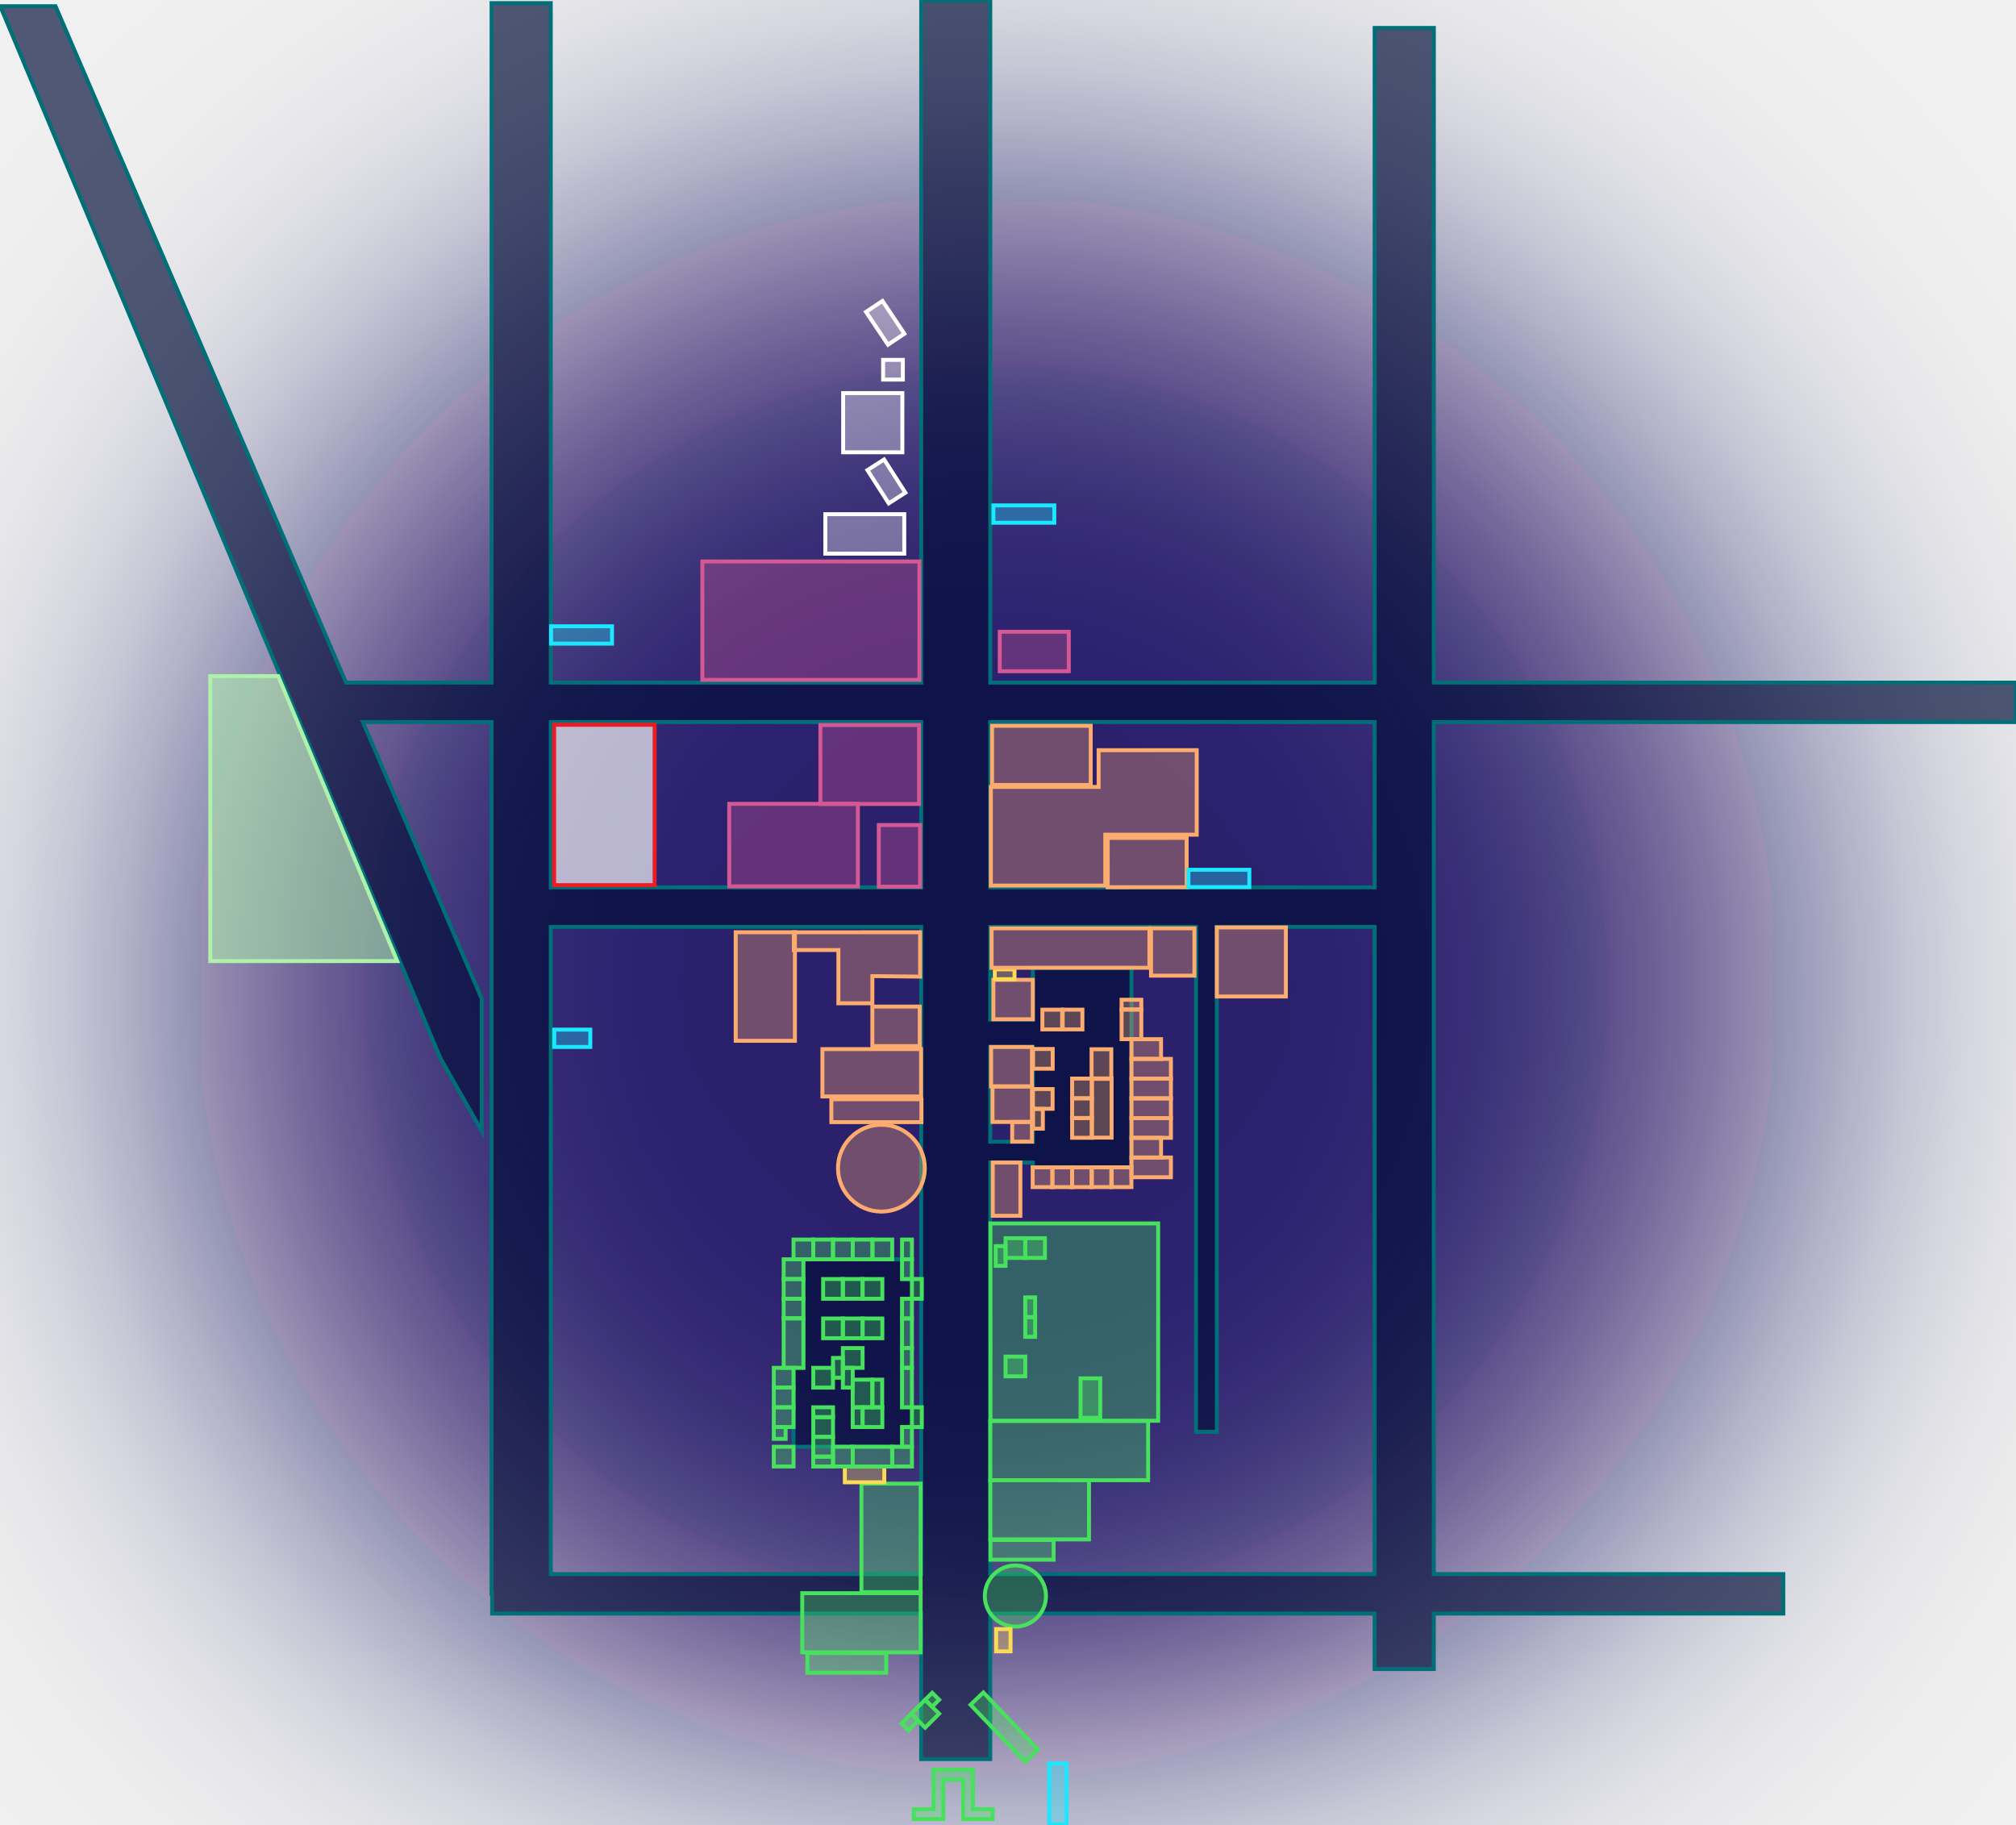
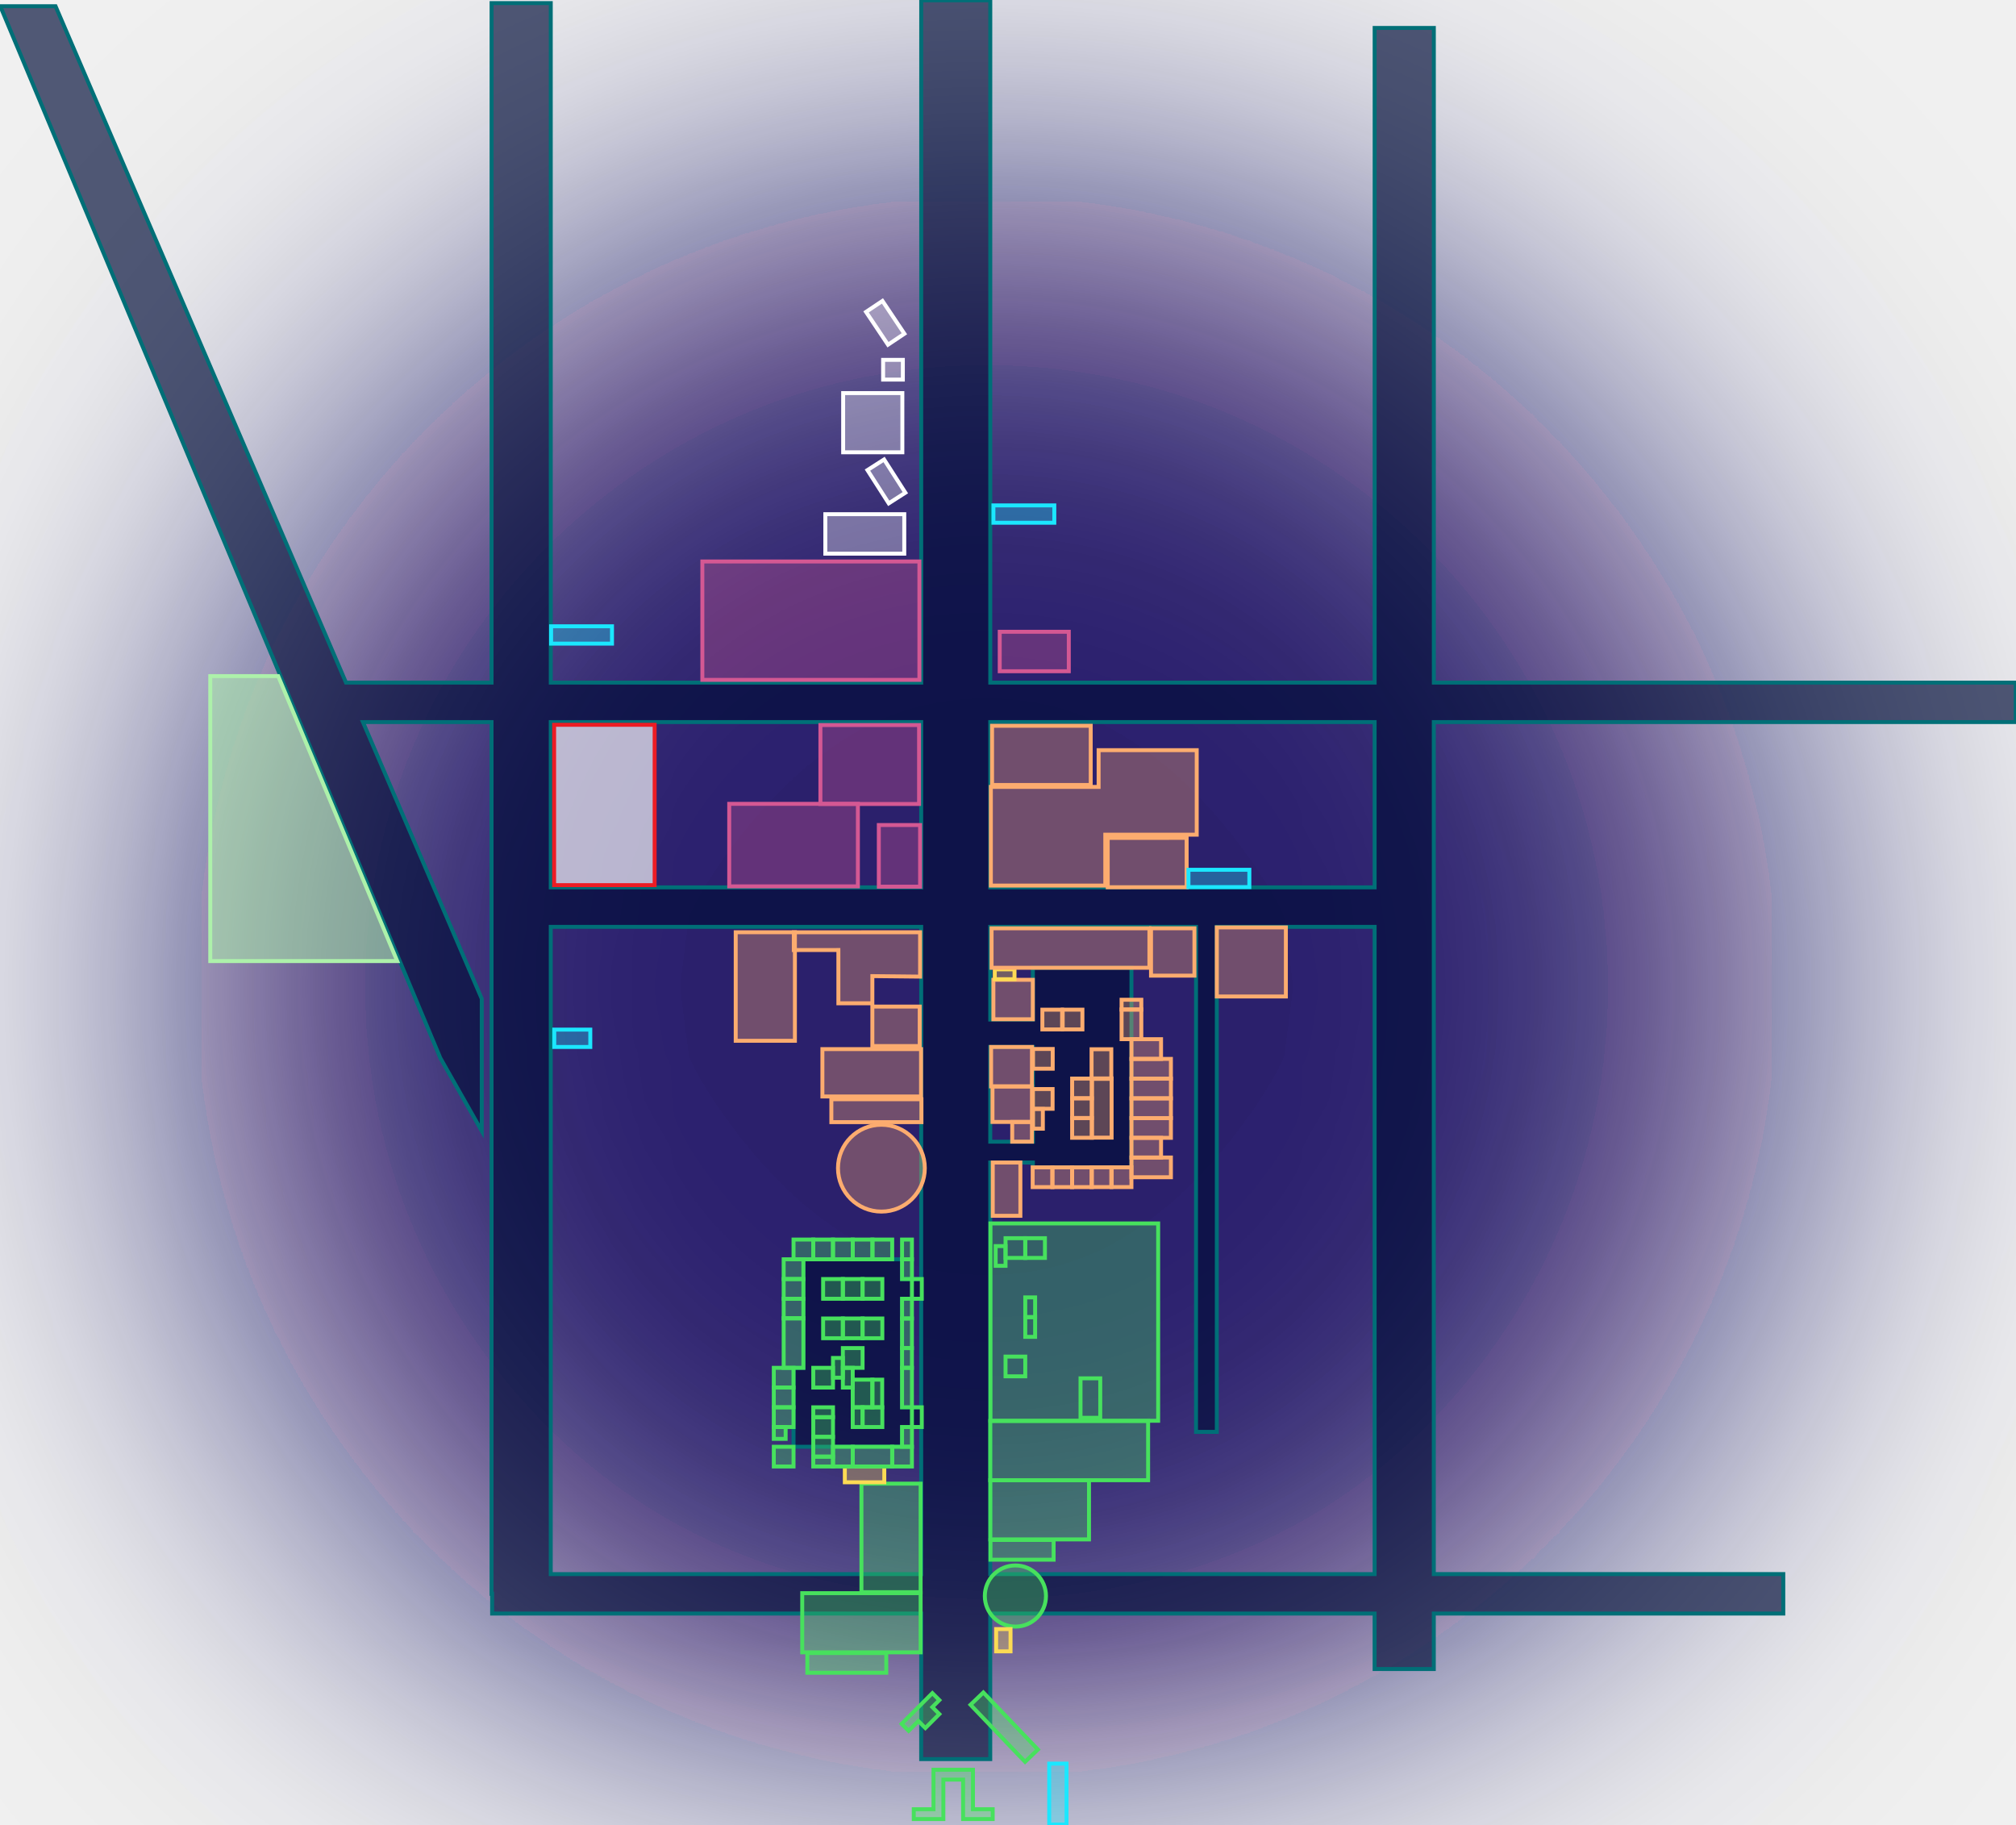
<svg xmlns="http://www.w3.org/2000/svg" viewBox="0 0 1021.68 924.58">
  <defs>
    <filter id="bgBlur" x="-50%" y="-50%" width="200%" height="200%">
      <feGaussianBlur in="SourceGraphic" stdDeviation="100" />
    </filter>
    <style>
      
      .road {
        fill: #010D38AA;
        stroke: #006F77;
        vector-effect: non-scaling-stroke;
        stroke-width: 2px;
      }

      
      .downtown {
        fill: #47E15D55;
        stroke: #47E15D;
        vector-effect: non-scaling-stroke;
        stroke-width: 2px;
      }

+       .downtown-nofill {
+         fill: none;
+         stroke: #47E15D;
+         vector-effect: non-scaling-stroke;
+         stroke-width: 2px;
+       }
+ 
      
      .midtown {
        fill: #FCAC6F55;
        stroke: #FCAC6F;
        vector-effect: non-scaling-stroke;
        stroke-width: 2px;
      }

      
      .spaceport {
        fill: #D4589355;
        stroke: #D45893;
        vector-effect: non-scaling-stroke;
        stroke-width: 2px;
      }

      
      .generator {
        fill: #FCDB5455;
        stroke: #FCDB54;
        vector-effect: non-scaling-stroke;
        stroke-width: 2px;
      }

      
      .food_vendor {
        fill: #FFFFFF55;
        stroke: #FFFFFF;
        vector-effect: non-scaling-stroke;
        stroke-width: 2px;
      }

      
      .medical {
        fill: #FFFFFFAA;
        stroke: #EC1C24;
        vector-effect: non-scaling-stroke;
        stroke-width: 2px;
      }

      
      .porto {
        fill: #1BE7FF55;
        stroke: #1BE7FF;
        vector-effect: non-scaling-stroke;
        stroke-width: 2px;
      }

      
      .security {
        fill: #ADF1AA88;
        stroke: #ADF1AA;
        vector-effect: non-scaling-stroke;
        stroke-width: 2px;
      }

      
      .debug {
        fill: #ff00ff;
      }

      .background {
        fill: #120458DD;
        filter: url('#bgBlur');
      }
    </style>
  </defs>
  <circle id="background" class="background" cx="500" cy="500" r="400" />
  <g id="Doesnt_Change" data-name="Doesnt Change">
-     <g id="Layer_18" data-name="Layer 18">
+     <g id="Roads" data-name="Roads">
      <path class="road" d="M1021.53,365.91v-20h-294.88V14.15h-30v331.76h-194.79V.15h-35v345.76h-187.74V1.56h-30v344.35h-73.77L28.15,3.15H.15l223,533,21,37v-67l-60.22-140.24h65.18v441.76h.29v10h217.44v73.77h35v-73.77h194.79v28.12h30v-28.12h177.12v-20h-177.12v-431.76h294.88ZM466.85,713.15h-9.7v-55h9.7v55ZM466.85,648.15h-9.7v-10h-50v55.01h-5v39.99h55v-10h9.7v74.53h-187.74v-328h187.74v178.47ZM466.85,449.68h-187.74v-83.76h187.74v83.76ZM501.85,530.55h21.59v48h-21.59v-48ZM696.64,797.68h-194.79v-208.57h21.59v2.44h49.96v-101.13h-49.96v26.23h-21.59v-46.97h104.28v255.93h10.53v-255.93h79.98v328ZM696.64,449.68h-194.79v-83.76h194.79v83.76Z" />
    </g>
  </g>
  <g id="Misc">
    <g id="Gaming_Dome" data-name="Gaming Dome">
-       <g id="g486">
-         <path id="path475" class="downtown" d="M514.59,793.29c8.56,0,15.5,6.94,15.5,15.5s-6.94,15.5-15.5,15.5c-8.56,0-15.5-6.94-15.5-15.5s6.94-15.5,15.5-15.5Z" />
-       </g>
+       <circle id="path475" class="downtown" cx="514.59" cy="808.79" r="15.5" />
    </g>
    <g id="Sec">
      <polygon class="security" points="141.00 342.62 201.30 487.03 106.56 487.03 106.56 342.62" />
    </g>
    <g id="Med" class="medical">
      <rect id="rect2708" class="medical" x="280.82" y="367.29" width="50.94" height="81.26" />
    </g>
    <g id="Command" data-name="Command">
      <rect class="downtown" x="421.56" y="792.34" width="30" height="55" transform="translate(15 -40.5)" />
    </g>
    <g id="Laser_Field" data-name="Laser Field">
      <rect class="downtown" x="421.56" y="792.34" width="30" height="60" transform="translate(1258.9 385.78) rotate(90)" />
    </g>
    <g id="Disc_Combat" data-name="Disc Combat">
      <rect class="downtown" x="424.15" y="822.68" width="10" height="40" transform="translate(1271.83 413.53) rotate(90)" />
    </g>
    <g id="The_Core" data-name="The Core">
-       <g id="Legs">
-         <path id="path466" class="downtown" d="M463.08,916.82h10v-20h20v20h10v5h-15v-20h-10v20h-15v-5Z" />
-       </g>
-       <g id="Left_Arm" data-name="Left Arm">
-         <rect class="downtown" x="457.58" y="870.17" width="7" height="5" transform="translate(1404.19 1163.71) rotate(135)" />
-         <rect class="downtown" x="469.9" y="858.86" width="5" height="5" transform="translate(1415.51 1136.4) rotate(135)" />
-         <rect class="downtown" x="463.86" y="863.43" width="10" height="10" transform="translate(1414.47 1150.97) rotate(135)" />
-       </g>
-       <rect id="Lighting_Rig" class="downtown" x="488.99" y="870.76" width="40" height="9" transform="translate(789.54 -97.59) rotate(46.27)" />
+       <path id="Stage" data-name="Stage" class="downtown" d="M463.08,916.82h10v-20h20v20h10v5h-15v-20h-10v20h-15v-5Z" />
+       <path id="Left_Arm" data-name="Left Arm" class="downtown" d="M472.5 858l3.54 3.54l-3.54 3.54l3.54 3.54l-7.08 7.08l-3.54 -3.54l-4.95 4.95l-3.54 -3.54Z" />
+       <rect id="Lighting_Rig" data-name="Lighting_Rig" class="downtown" x="488.99" y="870.76" width="40" height="9" transform="translate(789.54 -97.59) rotate(46.27)" />
    </g>
    <rect id="Kepler_Sky_Control" class="midtown" x="503.43" y="496.51" width="20" height="20" transform="translate(1019.94 -6.91) rotate(90)" />
    <polygon id="Cycle_Parking" class="midtown" points="466.97 557.04 444.14 557.04 421.32 557.04 421.32 568.65 444.14 568.65 466.97 568.65 466.97 557.04" />
    <rect class="generator" x="504.14" y="491.22" width="10" height="5" />
    <rect class="generator" x="434.15" y="737.15" width="8" height="20" transform="translate(1185.3 309) rotate(90)" />
    <circle id="Neodome" class="midtown" cx="446.68" cy="591.97" r="22" />
    <g id="Sentinel_Outpost" data-name="Sentinel Outpost">
      <rect id="POD" class="generator" x="504.83" y="825.54" width="7.29" height="11.29" transform="translate(1016.95 1662.37) rotate(-180)" />
    </g>
    <path id="Kaiju_exterior" class="downtown" d="M586.94,619.98v100h-85v-100h85Z" />
  </g>
  <g id="Factions_Food_Vendors_Placement" data-name="Factions, Food Vendors Placement">
    <g id="Factions">
      <g id="Albatross">
        <rect class="downtown" x="512.95" y="769.38" width="10" height="32" transform="translate(1303.34 267.43) rotate(90)" />
      </g>
      <g id="Freq">
        <path id="path631" class="downtown" d="M551.89,750.1v30s-50,0-50,0v-30s50,0,50,0Z" />
      </g>
      <g id="Atalante">
        <path id="path710" class="midtown" d="M517.11,589.11v27h-14v-27h14Z" />
      </g>
      <g id="Asteroid_Inn" data-name="Asteroid Inn">
        <rect class="midtown" x="512.98" y="568.55" width="10" height="10" transform="translate(1091.53 55.57) rotate(90)" />
      </g>
      <g id="Gentleman_Loser" data-name="Gentleman Loser">
        <path id="path737" class="midtown" d="M522.98,550.55v18h-20v-18h20Z" />
      </g>
      <g id="Kepler_Warcats" data-name="Kepler Warcats">
        <path id="path833" class="downtown" d="M581.85,720.1v30h-80v-30h80Z" />
      </g>
      <g id="Terminal_418" data-name="Terminal 418">
        <rect class="midtown" x="582.32" y="471.41" width="24" height="22" transform="translate(1076.73 -111.91) rotate(90)" />
      </g>
      <g id="Trinity_Star_Traders" data-name="Trinity Star Traders">
        <path id="path869" class="midtown" d="M522.98,530.55v20h-20.71v-20h20.71Z" />
      </g>
      <g id="Beautiful_Chaos" data-name="Beautiful Chaos">
        <rect class="midtown" x="512.76" y="357.79" width="30" height="50" transform="translate(910.55 -144.97) rotate(90)" />
      </g>
      <g id="WCC">
        <path id="path857" class="midtown" d="M466.29,472.42v22.48s-24.19-.25-24.19-.25v13.77h-17.22v-27s-22.59.02-22.59.02v-9s64-.02,64-.02Z" />
      </g>
      <g id="Ray_Cats" data-name="Ray Cats">
        <rect class="midtown" x="429.78" y="518.65" width="24" height="50" transform="translate(985.43 101.86) rotate(90)" />
      </g>
      <g id="TNKR">
        <rect class="midtown" x="372.85" y="472.42" width="30" height="55" />
      </g>
      <g id="Zekes">
        <rect class="midtown" x="532.51" y="440.42" width="20" height="80" transform="translate(1022.93 -62.09) rotate(90)" />
      </g>
      <g id="Dropship">
        <path id="path570" class="spaceport" d="M445.37,449.32v-31.23s20.92,0,20.92,0v31.23s-20.92,0-20.92,0Z" />
      </g>
      <g id="Domicile">
        <path id="path518" class="spaceport" d="M465.77,367.42v40h-50v-40h50Z" />
      </g>
      <g id="Robotic_Love_Chapel" data-name="Robotic Love Chapel">
        <path id="path885" class="spaceport" d="M465.94,284.53v60h-110v-60h110Z" />
      </g>
      <g id="Server_Room_04" data-name="Server Room 04">
        <path id="path833-2" data-name="path833" class="midtown" d="M466.1,510.09v20h-24v-20h24Z" />
      </g>
      <g id="Karen_s_Transient_Resistance" data-name="Karen&amp;apos;s Transient Resistance">
        <path id="path737-2" data-name="path737" class="midtown" d="M651.66,469.97v35h-35v-35h35Z" />
      </g>
      <g id="ExCorp">
        <polygon class="midtown" points="560.15 422.98 606.48 422.98 606.48 380.15 556.76 380.15 556.76 398.77 502.15 398.77 502.15 448.77 560.15 448.77" />
      </g>
      <g id="Garden_of_eZen" data-name="Garden of eZen">
        <rect class="midtown" x="568.92" y="417.15" width="25" height="40" transform="translate(144.53 1018.76) rotate(-90.03)" />
      </g>
      <g id="Armitage">
        <rect class="spaceport" x="514.15" y="312.65" width="20" height="35" transform="translate(854.3 -194) rotate(90)" />
      </g>
      <g id="Independant_fleet" data-name="Independant fleet">
        <polygon class="spaceport" points="434.77 427.91 434.77 407.35 413.34 407.35 413.34 407.35 369.56 407.35 369.56 449.17 434.77 449.17 434.77 427.91" />
      </g>
    </g>
    <g id="Food_Vendors" data-name="Food Vendors">
      <g id="Las_Poblanitas" data-name="Las Poblanitas">
        <rect class="food_vendor" x="439.26" y="238.95" width="20" height="10" transform="translate(412.42 -265.94) rotate(57.37)" />
      </g>
      <g id="Pink_Gorilla" data-name="Pink Gorilla">
        <rect class="food_vendor" x="427.3" y="199.2" width="30" height="30" transform="translate(656.5 -228.1) rotate(90)" />
      </g>
      <g id="Cay_Sal_s_Pies" data-name="Cay Sal&amp;apos;s Pies">
        <rect class="food_vendor" x="447.55" y="182.35" width="10" height="10" transform="translate(639.9 -265.19) rotate(90)" />
      </g>
      <g id="Golden_Bamboo" data-name="Golden Bamboo">
        <rect class="food_vendor" x="428.27" y="250.57" width="20" height="40" transform="translate(708.84 -167.7) rotate(90)" />
      </g>
      <g id="fUEGO_ME_UP" data-name="fUEGO ME UP">
        <rect id="Tacos_Chewi" data-name="Tacos Chewi" class="food_vendor" x="438.65" y="158.58" width="20" height="10" transform="translate(335.13 -300.27) rotate(56.22)" />
      </g>
    </g>
  </g>
  <g id="Kaiju">
    <g id="Space_Needle" data-name="Space Needle">
-       <rect class="downtown" x="502.09" y="633.96" width="10" height="5" transform="translate(1143.55 129.37) rotate(90)" />
+       <rect class="downtown-nofill" x="502.09" y="633.96" width="10" height="5" transform="translate(1143.55 129.37) rotate(90)" />
    </g>
    <g id="Shooters">
-       <rect class="downtown" x="517.09" y="659.96" width="10" height="5" transform="translate(1184.55 140.37) rotate(90)" />
+       <rect class="downtown-nofill" x="517.09" y="659.96" width="10" height="5" transform="translate(1184.55 140.37) rotate(90)" />
    </g>
    <g id="Kuusi_Pala" data-name="Kuusi Pala">
-       <rect class="downtown" x="517.09" y="669.96" width="10" height="5" transform="translate(1194.55 150.37) rotate(90)" />
+       <rect class="downtown-nofill" x="517.09" y="669.96" width="10" height="5" transform="translate(1194.55 150.37) rotate(90)" />
    </g>
    <g id="Space_Bear_Academy" data-name="Space Bear Academy">
-       <rect class="downtown" x="509.59" y="627.46" width="10" height="10" transform="translate(1147.05 117.87) rotate(90)" />
-       <rect class="downtown" x="519.56" y="627.46" width="10" height="10" transform="translate(1157.02 107.9) rotate(90)" />
+       <rect class="downtown-nofill" x="509.59" y="627.46" width="10" height="10" transform="translate(1147.05 117.87) rotate(90)" />
+       <rect class="downtown-nofill" x="519.56" y="627.46" width="10" height="10" transform="translate(1157.02 107.9) rotate(90)" />
    </g>
    <g id="Sakura_Falling_Dai" data-name="Sakura Falling/Dai">
-       <rect class="downtown" x="509.59" y="687.46" width="10" height="10" transform="translate(1207.05 177.87) rotate(90)" />
+       <rect class="downtown-nofill" x="509.59" y="687.46" width="10" height="10" transform="translate(1207.05 177.87) rotate(90)" />
    </g>
    <g id="Calamity_Captain_s_Lodge" data-name="Calamity Captain&amp;apos;s Lodge">
-       <rect class="downtown" x="542.59" y="703.47" width="20" height="10" transform="translate(1261.06 155.88) rotate(90)" />
+       <rect class="downtown-nofill" x="542.59" y="703.47" width="20" height="10" transform="translate(1261.06 155.88) rotate(90)" />
    </g>
  </g>
  <g id="MB1">
    <g id="pink_Layout" data-name="pink Layout">
      <rect class="downtown" x="452.15" y="733.15" width="10" height="10" />
      <rect class="downtown" x="457.15" y="628.15" width="5" height="10" />
-       <rect class="downtown" x="462.15" y="648.15" width="5" height="10" />
-       <rect class="downtown" x="462.15" y="713.15" width="5" height="10" />
+       <rect class="downtown-nofill" x="462.15" y="648.15" width="5" height="10" />
+       <rect class="downtown-nofill" x="462.15" y="713.15" width="5" height="10" />
      <rect class="downtown" x="457.15" y="723.15" width="5" height="10" />
    </g>
    <g id="Modules_Level_1" data-name="Modules Level 1">
      <g id="D15_Unit-0">
        <rect class="downtown" x="434.15" y="711.15" width="10" height="5" transform="translate(1148.3 279) rotate(90)" />
      </g>
      <g id="Bastards_Broken_Things" data-name="Bastards &amp;amp; Broken Things">
        <rect class="downtown" x="449.65" y="700.65" width="20" height="5" transform="translate(1162.8 243.5) rotate(90)" />
      </g>
      <g id="B0n3Z0n3">
        <rect class="downtown" x="392.15" y="693.15" width="10" height="10" transform="translate(1095.3 301) rotate(90)" />
      </g>
      <g id="Spacer_s_Landing" data-name="Spacer&amp;apos;s Landing">
        <rect class="downtown" x="392.15" y="703.15" width="10" height="10" transform="translate(1105.3 311) rotate(90)" />
      </g>
      <g id="Haz3">
        <rect class="downtown" x="430.15" y="701.15" width="14" height="10" transform="translate(1143.3 269) rotate(90)" />
      </g>
      <g id="The_13s" data-name="The 13s">
        <rect class="downtown" x="397.15" y="667.97" width="10" height="25.18" />
      </g>
      <g id="Rul3-34">
        <rect class="downtown" x="412.15" y="693.15" width="10" height="10" transform="translate(1115.3 281) rotate(90)" />
      </g>
      <g id="Janet">
        <rect class="downtown" x="412.15" y="713.15" width="10" height="5" transform="translate(834.3 1431.3) rotate(-180)" />
      </g>
      <g id="Aggressive_Top_FL" data-name="Aggressive Top FL">
        <rect class="downtown" x="437.15" y="728.15" width="10" height="20" transform="translate(1180.3 296) rotate(90)" />
      </g>
      <g id="ProtoExpress">
        <rect class="downtown" x="412.15" y="628.15" width="10" height="10" transform="translate(1050.3 216) rotate(90)" />
      </g>
      <g id="Nightcrawlers">
        <rect class="downtown" x="442.15" y="628.15" width="10" height="10" transform="translate(1080.3 186) rotate(90)" />
      </g>
      <g id="CtrlAltRenew">
        <rect class="downtown" x="427.15" y="683.15" width="10" height="10" transform="translate(1120.3 256) rotate(90)" />
      </g>
      <g id="Crux_2" data-name="Crux 2">
        <rect class="downtown" x="437.15" y="648.15" width="10" height="10" transform="translate(1095.3 211) rotate(90)" />
      </g>
      <g id="Diatones">
        <rect class="downtown" x="422.15" y="628.15" width="10" height="10" transform="translate(1060.3 206) rotate(90)" />
      </g>
      <g id="Uranium_Arcadium" data-name="Uranium Arcadium">
        <rect class="downtown" x="452.15" y="673.15" width="15" height="5" transform="translate(1135.3 216) rotate(90)" />
      </g>
      <g id="Extremely_Temp_Agency" data-name="Extremely Temp Agency">
        <rect class="downtown" x="437.15" y="713.15" width="10" height="10" transform="translate(1160.3 276) rotate(90)" />
      </g>
      <g id="Obscurity">
        <rect class="downtown" x="417.15" y="648.15" width="10" height="10" transform="translate(1075.3 231) rotate(90)" />
      </g>
      <g id="Exus">
        <rect class="downtown" x="437.15" y="668.15" width="10" height="10" transform="translate(1115.3 231) rotate(90)" />
      </g>
      <g id="Alleycat_Acquisitions" data-name="Alleycat Acquisitions">
        <rect class="downtown" x="427.15" y="668.15" width="10" height="10" transform="translate(1105.3 241) rotate(90)" />
      </g>
      <g id="Metamorphosis">
        <rect class="downtown" x="432.15" y="628.15" width="10" height="10" transform="translate(1070.3 196) rotate(90)" />
      </g>
      <g id="LTTO">
        <rect class="downtown" x="457.15" y="683.15" width="5" height="10" transform="translate(919.3 1376.3) rotate(180)" />
      </g>
      <g id="Rasputin_Tea_House" data-name="Rasputin Tea House">
        <rect class="downtown" x="392.15" y="733.15" width="10" height="10" transform="translate(1135.3 341) rotate(90)" />
      </g>
      <g id="Affront_Laundry" data-name="Affront Laundry">
        <rect class="downtown" x="422.15" y="733.15" width="10" height="10" transform="translate(1165.3 311) rotate(90)" />
      </g>
      <g id="Voidfarers_Guild" data-name="Voidfarers Guild">
        <rect class="downtown" x="392.15" y="713.15" width="10" height="10" transform="translate(1115.3 321) rotate(90)" />
      </g>
      <g id="Infestridium_Clinics" data-name="Infestridium Clinics">
        <rect class="downtown" x="427.15" y="648.15" width="10" height="10" transform="translate(1085.3 221) rotate(90)" />
      </g>
      <g id="The_Save_point" data-name="The Save point">
        <rect class="downtown" x="412.15" y="718.15" width="10" height="10" transform="translate(1140.3 306) rotate(90)" />
      </g>
      <g id="G:_0ST" data-name="G://0ST">
        <rect class="downtown" x="397.15" y="648.15" width="10" height="10" transform="translate(1055.3 251) rotate(90)" />
      </g>
      <g id="Sentient_Liberation_Front" data-name="Sentient Liberation Front">
        <rect class="downtown" x="412.14" y="728.14" width="10.02" height="10" transform="translate(1150.29 315.99) rotate(90)" />
      </g>
      <g id="Rapture">
        <rect class="downtown" x="397.15" y="658.15" width="10" height="10" transform="translate(1065.3 261) rotate(90)" />
      </g>
      <g id="Pilot_s_Perch" data-name="Pilot&amp;apos;s Perch">
        <rect class="downtown" x="427.15" y="693.15" width="5" height="10" />
      </g>
      <g id="Sect_of_the_Robot_Moon" data-name="Sect of the Robot Moon">
        <rect class="downtown" x="442.08" y="699.15" width="5" height="14" />
      </g>
      <g id="Dame_was_trouble" data-name="Dame was trouble">
        <rect class="downtown" x="414.65" y="735.65" width="5" height="10" transform="translate(1157.8 323.5) rotate(90)" />
      </g>
      <g id="Jail">
        <rect class="downtown" x="402.15" y="628.15" width="10" height="10" transform="translate(1040.3 226) rotate(90)" />
      </g>
      <g id="Sentinels">
        <rect class="downtown" x="397.15" y="638.15" width="10" height="10" transform="translate(1045.3 241) rotate(90)" />
      </g>
      <g id="NPC_POWER" data-name="NPC POWER">
        <rect class="downtown" x="419.65" y="690.65" width="10" height="5" transform="translate(1117.8 268.5) rotate(90)" />
      </g>
      <g id="Corvid_Alliance" data-name="Corvid Alliance">
        <rect class="downtown" x="454.65" y="660.65" width="10" height="5" transform="translate(1122.8 203.5) rotate(90)" />
      </g>
      <g id="Corvid_Alliance-2" data-name="Corvid Alliance">
        <rect class="downtown" x="454.65" y="640.65" width="10" height="5" transform="translate(1102.8 183.5) rotate(90)" />
      </g>
      <g id="Dino_s" data-name="Dino&amp;apos;s">
        <rect class="downtown" x="417.15" y="668.15" width="10" height="10" transform="translate(1095.3 251) rotate(90)" />
      </g>
      <g id="Yandere_Cafe" data-name="Yandere Cafe">
        <rect class="downtown" x="392.15" y="723.15" width="6" height="6" transform="translate(1121.3 331) rotate(90)" />
      </g>
    </g>
  </g>
  <g id="MegaMall">
    <g id="NRG_Racing" data-name="NRG Racing">
      <rect class="midtown" x="543.34" y="566.57" width="10" height="10" transform="translate(1119.91 23.23) rotate(90)" />
    </g>
    <g id="Crux_Industries" data-name="Crux Industries">
      <rect class="midtown" x="543.34" y="556.5" width="30" height="10" transform="translate(1119.84 3.16) rotate(90)" />
    </g>
    <g id="Diatones-2" data-name="Diatones">
      <rect class="midtown" x="543.34" y="546.57" width="10" height="10" transform="translate(1099.91 3.23) rotate(90)" />
    </g>
    <g id="Rusty_s" data-name="Rusty&amp;apos;s">
      <rect class="midtown" x="550.68" y="534.21" width="15" height="10" transform="translate(1097.4 -18.97) rotate(90)" />
    </g>
    <g id="Merch">
      <rect class="midtown" x="568.4" y="511.54" width="10" height="15.06" />
      <rect class="midtown" x="568.4" y="506.63" width="10" height="5" />
    </g>
    <g id="Body_Shop" data-name="Body Shop">
      <rect class="midtown" x="553.2" y="591.55" width="10" height="10" transform="translate(1154.75 38.35) rotate(90)" />
    </g>
    <g id="Helix">
      <rect class="midtown" x="523.34" y="591.57" width="10" height="10" />
    </g>
    <g id="Endline">
      <rect class="midtown" x="543.34" y="556.57" width="10" height="10" />
    </g>
    <g id="Reboot_Syndi" data-name="Reboot Syndi">
      <rect class="midtown" x="538.55" y="511.65" width="10" height="10" transform="translate(1060.2 -26.9) rotate(90)" />
    </g>
    <g id="Nikinga">
      <rect class="midtown" x="578.4" y="531.6" width="10" height="20" transform="translate(1125 -41.8) rotate(90)" />
    </g>
    <g id="Nikinga-2" data-name="Nikinga">
      <rect class="midtown" x="543.34" y="591.57" width="10" height="10" transform="translate(1144.91 48.23) rotate(90)" />
    </g>
    <g id="Nikinga-3" data-name="Nikinga">
      <rect class="midtown" x="528.26" y="511.65" width="10" height="10" transform="translate(1049.91 -16.6) rotate(90)" />
    </g>
    <g id="Nikinga-4" data-name="Nikinga">
      <rect class="midtown" x="575.9" y="524.1" width="10" height="15" transform="translate(1112.5 -49.29) rotate(90)" />
    </g>
    <g id="Nikinga-5" data-name="Nikinga">
      <rect class="midtown" x="533.34" y="591.57" width="10" height="10" transform="translate(1134.91 58.23) rotate(90)" />
    </g>
    <g id="Metaesthetic_Designs" data-name="Metaesthetic Designs">
      <rect class="midtown" x="578.4" y="551.6" width="10" height="20" transform="translate(1145 -21.8) rotate(90)" />
    </g>
    <g id="Vertextiles">
      <rect class="midtown" x="578.4" y="581.57" width="10" height="20" transform="translate(1174.97 8.17) rotate(90)" />
    </g>
    <g id="GrayStar">
      <rect class="midtown" x="523.5" y="531.57" width="10" height="10" transform="translate(1065.07 8.07) rotate(90)" />
    </g>
    <g id="Lightnerds">
      <rect class="midtown" x="563.4" y="591.55" width="10" height="10" transform="translate(1164.94 28.15) rotate(90)" />
    </g>
    <g id="Red.Ai">
      <rect class="midtown" x="523.44" y="551.87" width="10" height="10" transform="translate(1085.31 28.44) rotate(90)" />
    </g>
    <g id="Red.Ai-2" data-name="Red.Ai">
      <rect class="midtown" x="521" y="564.47" width="10" height="5" transform="translate(1092.97 40.97) rotate(90)" />
    </g>
    <g id="Omni-Dyne">
      <rect class="midtown" x="578.4" y="561.6" width="10" height="20" transform="translate(1155 -11.8) rotate(90)" />
    </g>
    <g id="Starside_Armory" data-name="Starside Armory">
      <rect class="midtown" x="575.9" y="574.1" width="10" height="15" transform="translate(1162.5 .7) rotate(90)" />
    </g>
    <g id="Crisiswear">
      <rect class="midtown" x="578.4" y="541.6" width="10" height="20" transform="translate(1135 -31.8) rotate(90)" />
    </g>
  </g>
  <g id="PORTOS">
    <rect class="porto" x="520.69" y="904.76" width="30.86" height="8.79" transform="translate(1445.27 373.03) rotate(90)" />
    <rect class="porto" x="280.89" y="521.76" width="18.26" height="8.79" />
    <rect class="porto" x="503.45" y="256.11" width="30.86" height="8.79" />
    <rect class="porto" x="602.29" y="440.76" width="30.86" height="8.79" />
    <rect class="porto" x="279.29" y="317.37" width="30.86" height="8.79" />
  </g>
</svg>
